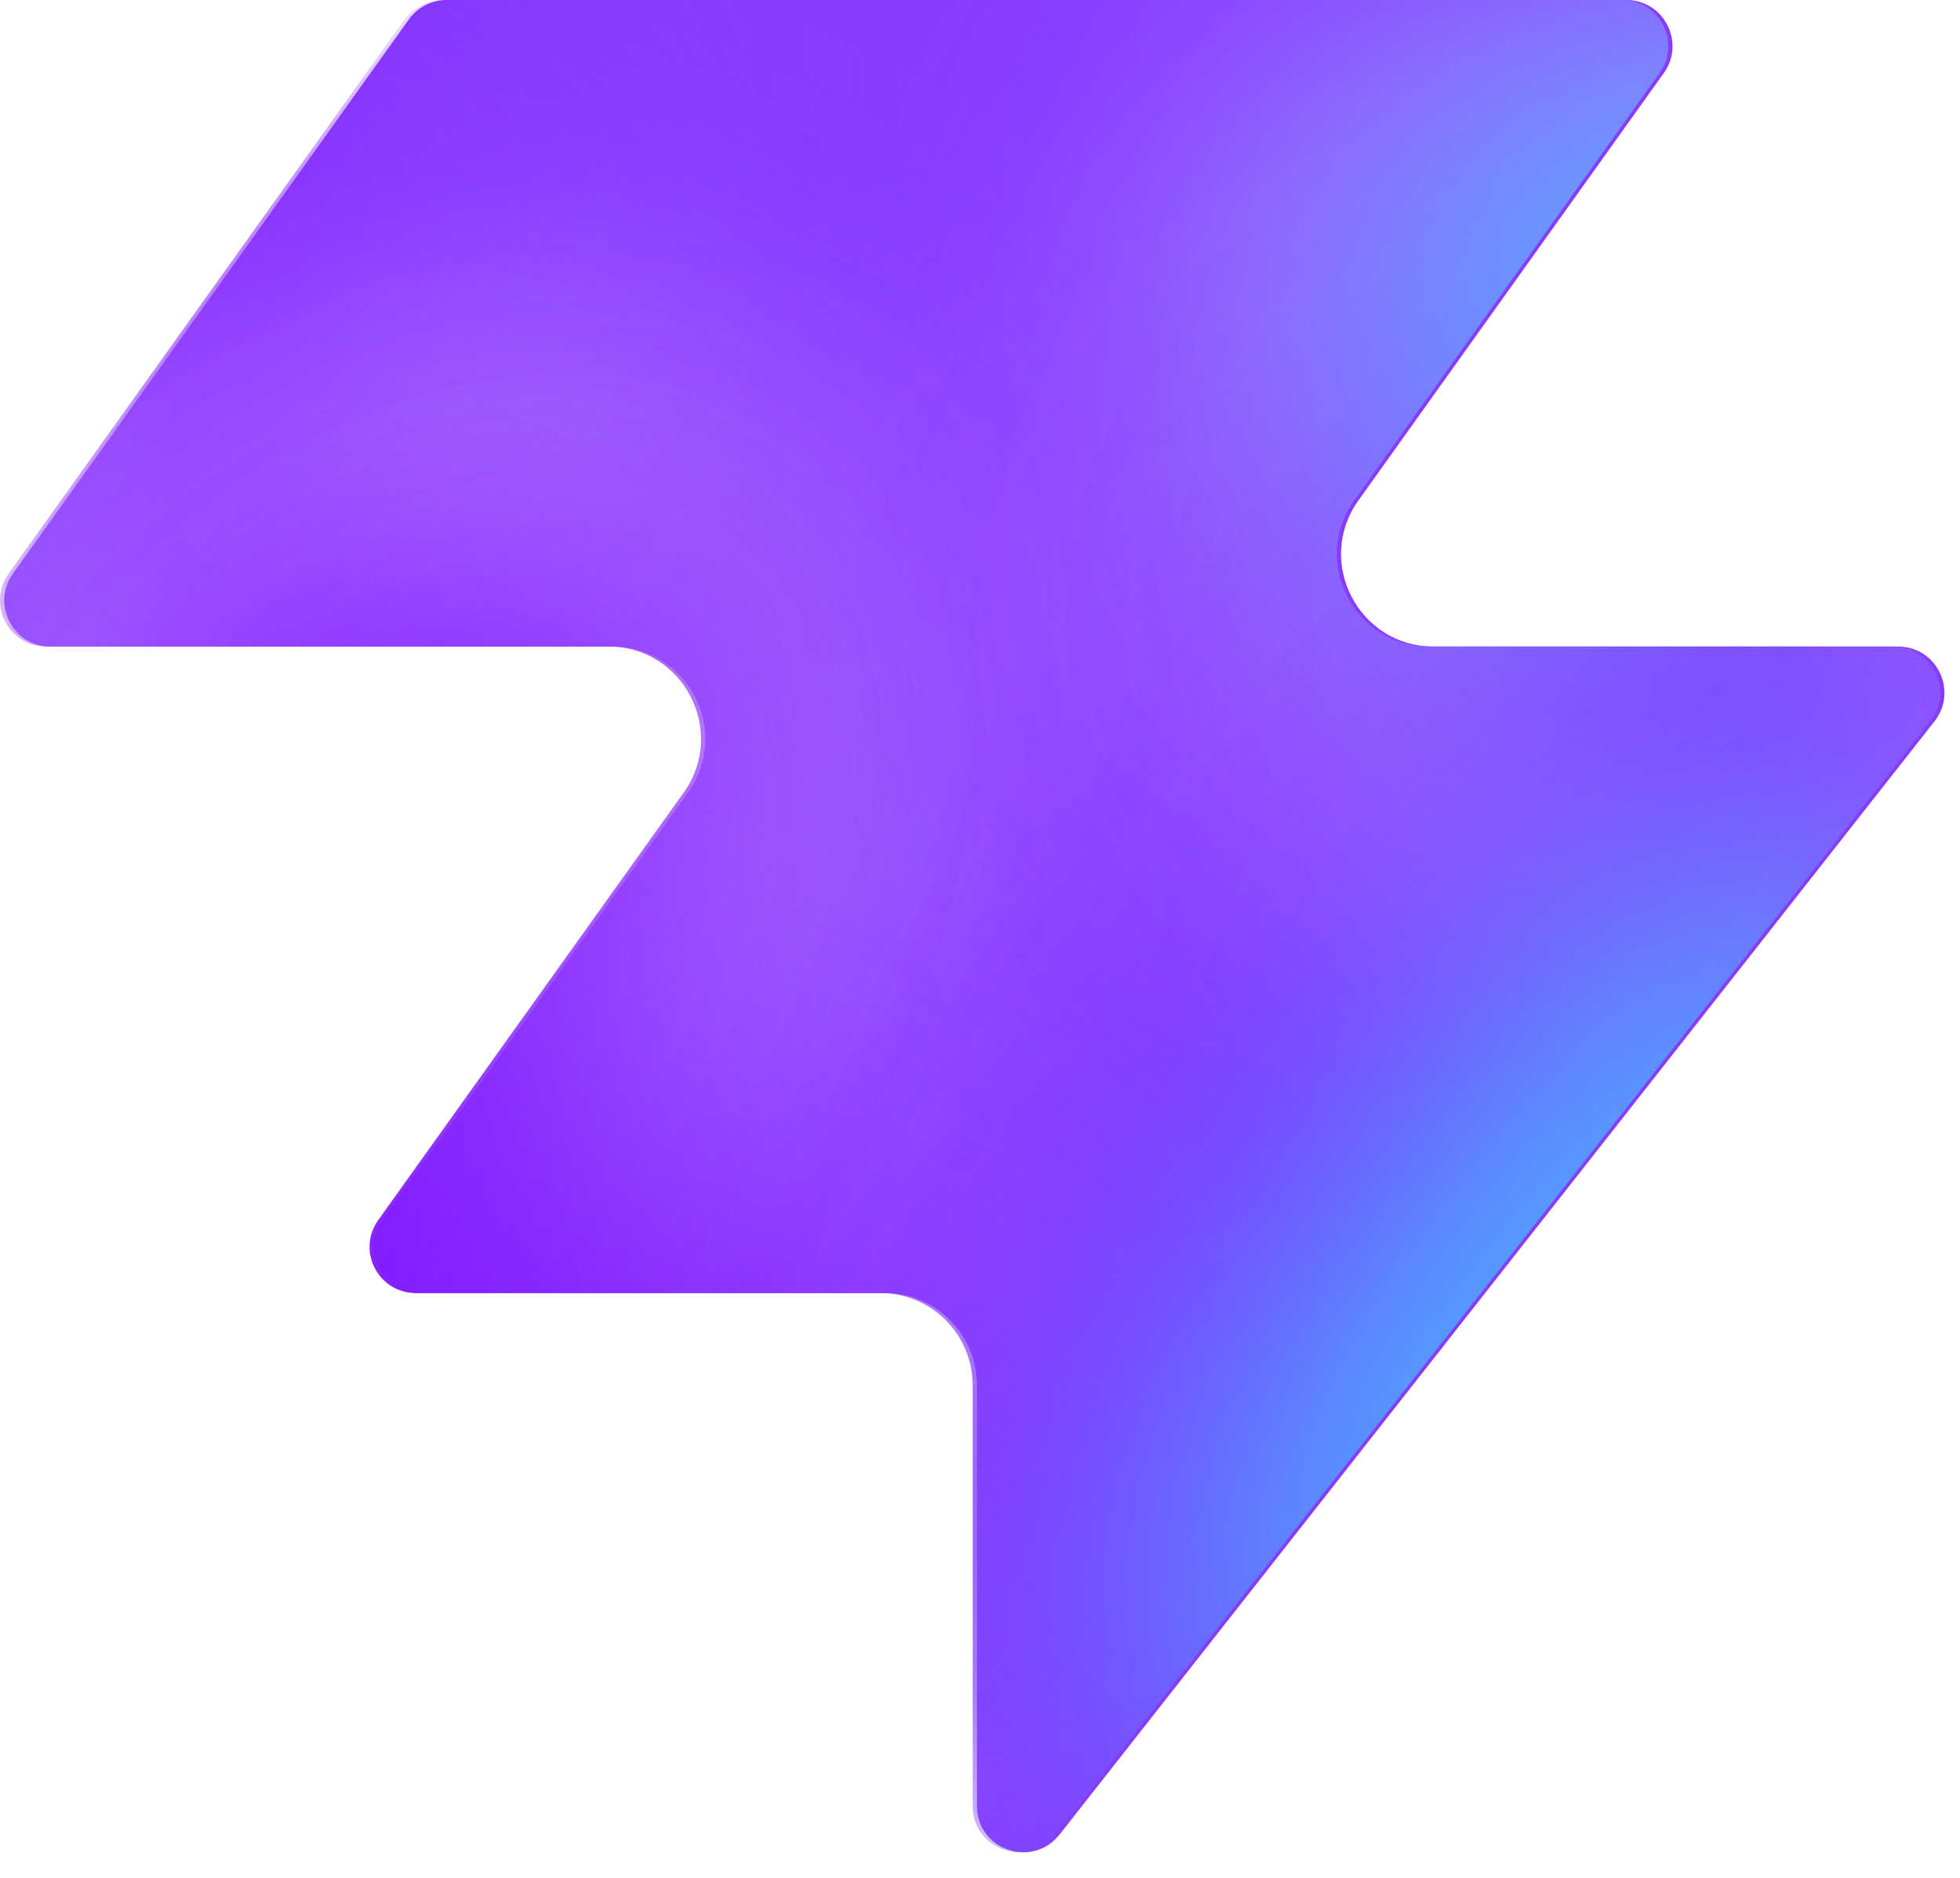
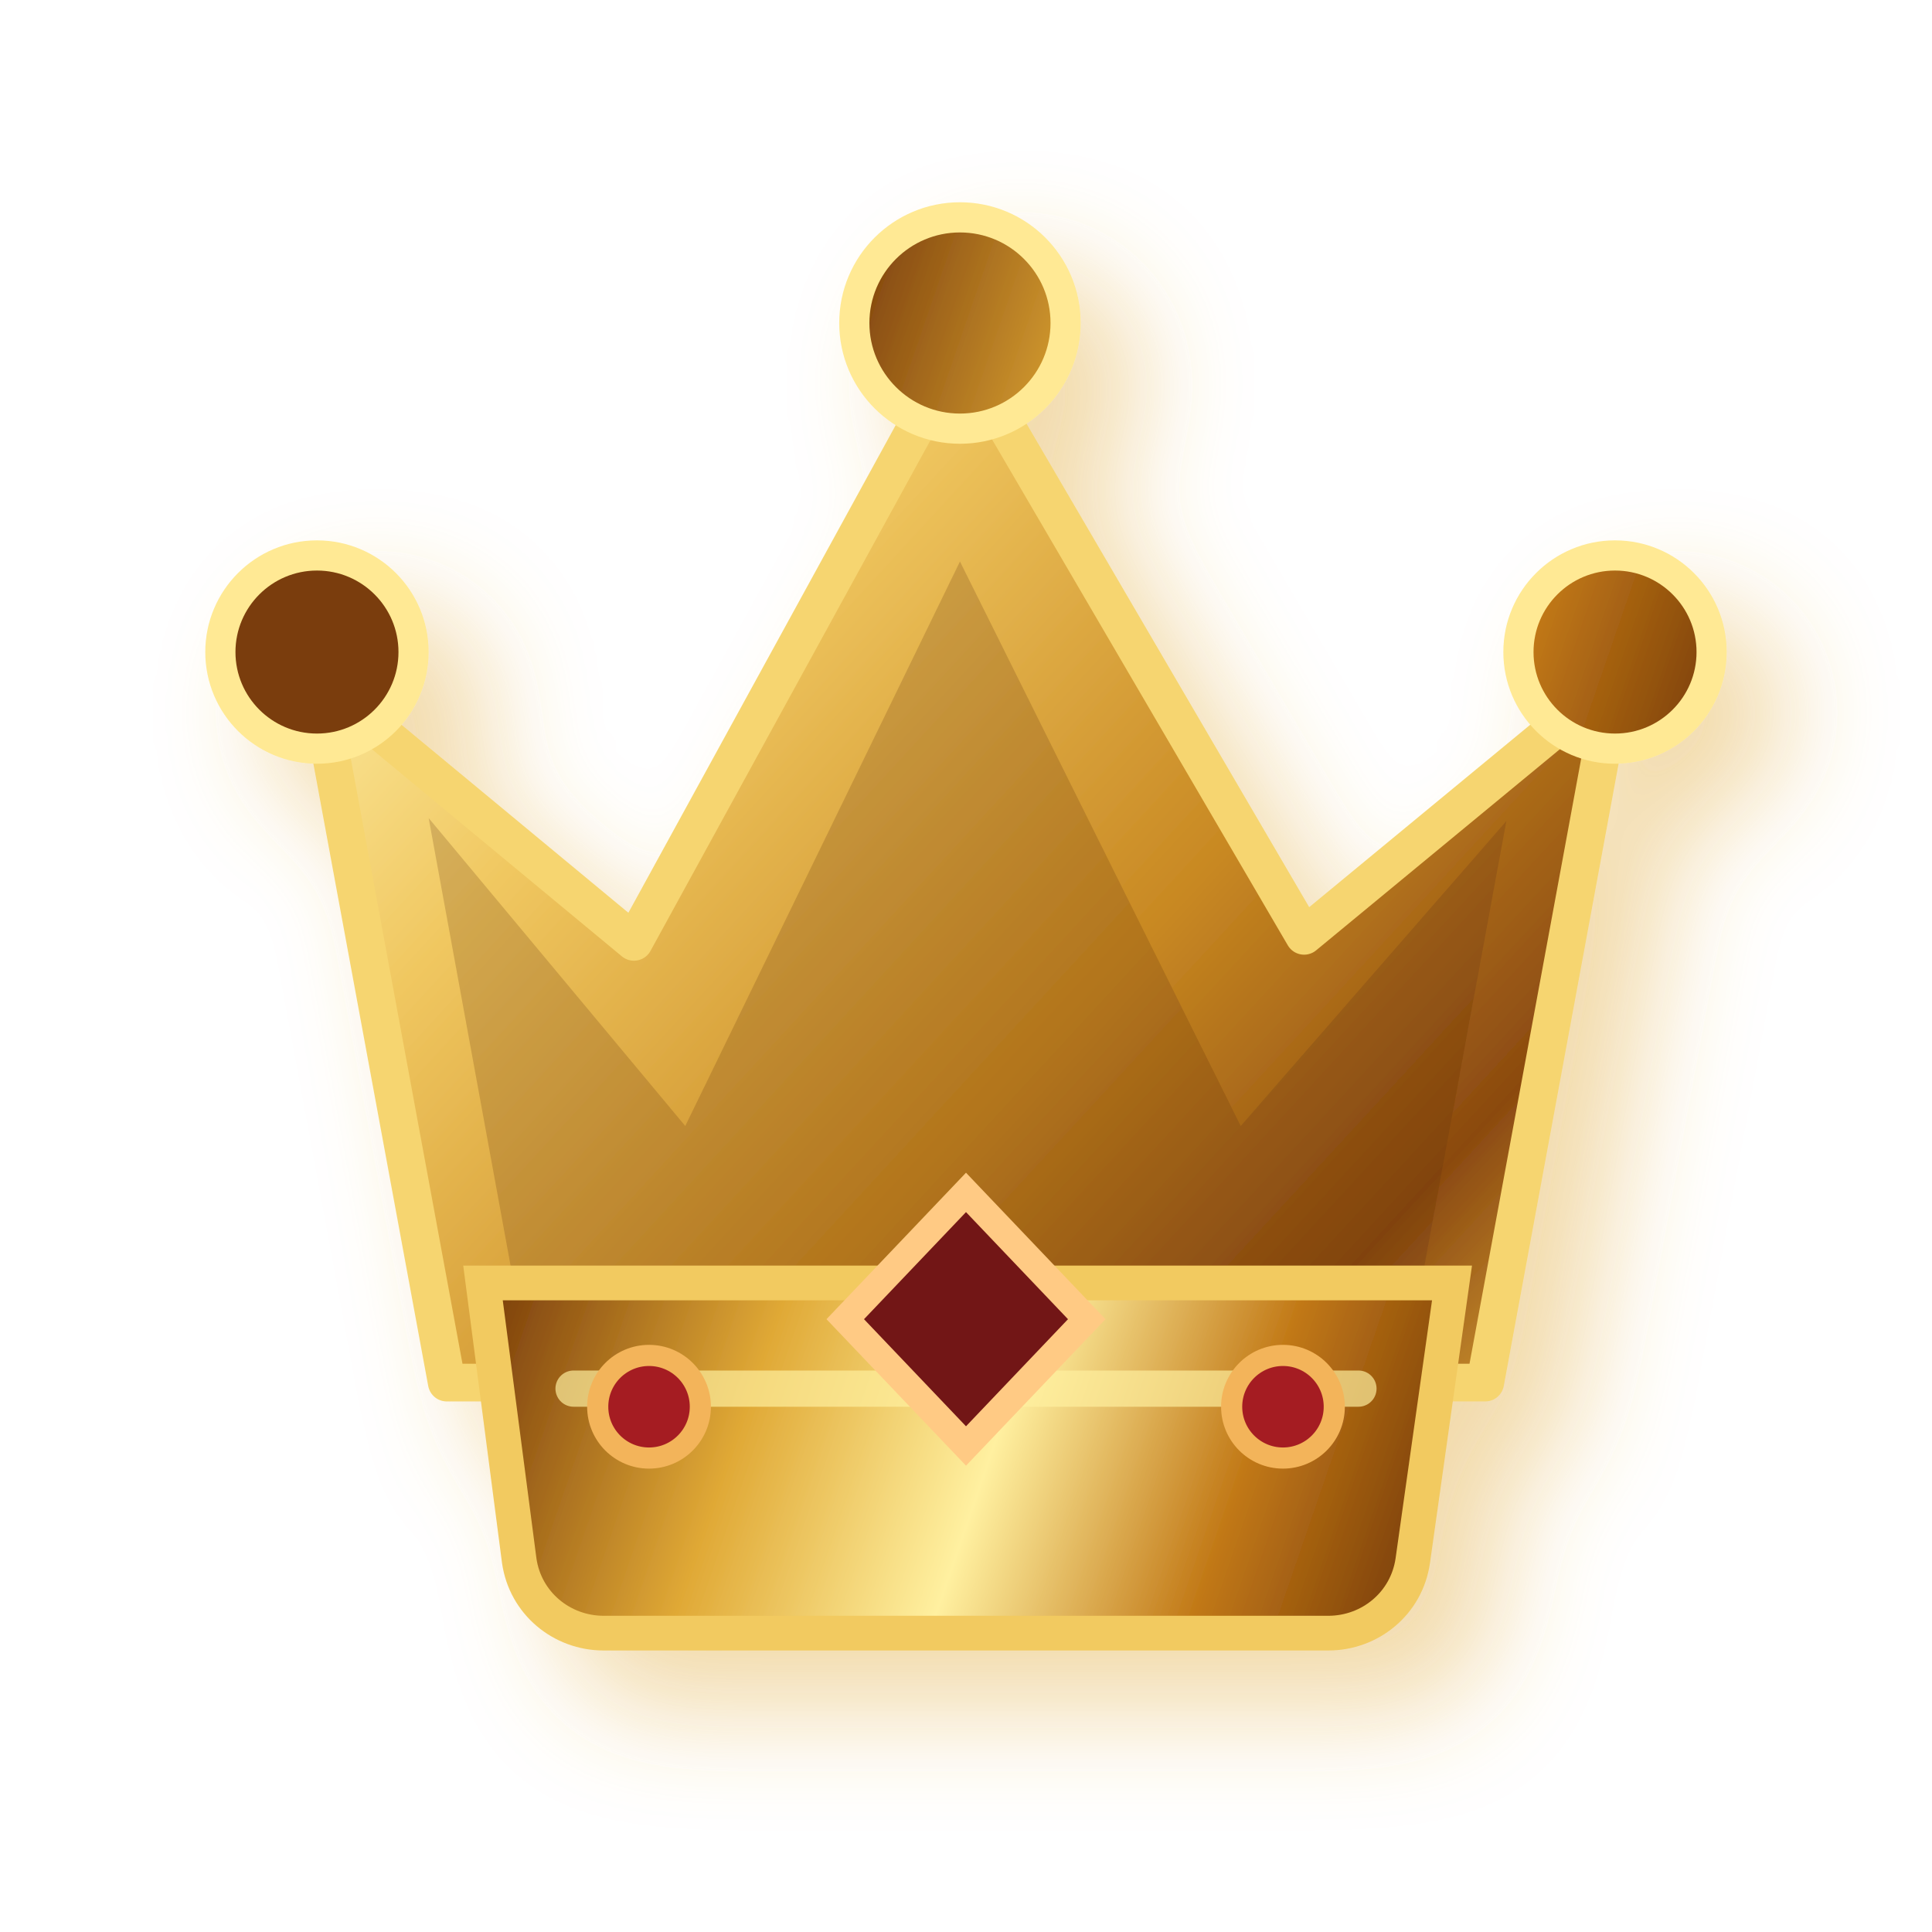
- <svg xmlns="http://www.w3.org/2000/svg" width="48" height="46" fill="none" viewBox="0 0 48 46">
-   <path fill="#863bff" d="M25.946 44.938c-.664.845-2.021.375-2.021-.698V33.937a2.26 2.26 0 0 0-2.262-2.262H10.287c-.92 0-1.456-1.04-.92-1.788l7.48-10.471c1.07-1.497 0-3.578-1.842-3.578H1.237c-.92 0-1.456-1.04-.92-1.788L10.013.474c.214-.297.556-.474.92-.474h28.894c.92 0 1.456 1.04.92 1.788l-7.48 10.471c-1.07 1.498 0 3.579 1.842 3.579h11.377c.943 0 1.473 1.088.89 1.83L25.947 44.94z" style="fill:#863bff;fill:color(display-p3 .525 .23 1);fill-opacity:1" />
-   <mask id="a" width="48" height="46" x="0" y="0" maskUnits="userSpaceOnUse" style="mask-type:alpha">
-     <path fill="#000" d="M25.842 44.938c-.664.844-2.021.375-2.021-.698V33.937a2.26 2.26 0 0 0-2.262-2.262H10.183c-.92 0-1.456-1.04-.92-1.788l7.48-10.471c1.07-1.498 0-3.579-1.842-3.579H1.133c-.92 0-1.456-1.04-.92-1.787L9.91.473c.214-.297.556-.474.92-.474h28.894c.92 0 1.456 1.04.92 1.788l-7.48 10.471c-1.07 1.498 0 3.578 1.842 3.578h11.377c.943 0 1.473 1.088.89 1.832L25.843 44.94z" style="fill:#000;fill-opacity:1" />
-   </mask>
-   <g mask="url(#a)">
-     <g filter="url(#b)">
-       <ellipse cx="5.508" cy="14.704" fill="#ede6ff" rx="5.508" ry="14.704" style="fill:#ede6ff;fill:color(display-p3 .927 .903 1);fill-opacity:1" transform="matrix(.00324 1 1 -.00324 -4.47 31.516)" />
-     </g>
-     <g filter="url(#c)">
-       <ellipse cx="10.399" cy="29.851" fill="#ede6ff" rx="10.399" ry="29.851" style="fill:#ede6ff;fill:color(display-p3 .927 .903 1);fill-opacity:1" transform="matrix(.00324 1 1 -.00324 -39.328 7.883)" />
-     </g>
-     <g filter="url(#d)">
-       <ellipse cx="5.508" cy="30.487" fill="#7e14ff" rx="5.508" ry="30.487" style="fill:#7e14ff;fill:color(display-p3 .492 .077 1);fill-opacity:1" transform="rotate(89.814 -25.913 -14.639)scale(1 -1)" />
-     </g>
-     <g filter="url(#e)">
-       <ellipse cx="5.508" cy="30.599" fill="#7e14ff" rx="5.508" ry="30.599" style="fill:#7e14ff;fill:color(display-p3 .492 .077 1);fill-opacity:1" transform="rotate(89.814 -32.644 -3.334)scale(1 -1)" />
-     </g>
-     <g filter="url(#f)">
-       <ellipse cx="5.508" cy="30.599" fill="#7e14ff" rx="5.508" ry="30.599" style="fill:#7e14ff;fill:color(display-p3 .492 .077 1);fill-opacity:1" transform="matrix(.00324 1 1 -.00324 -34.34 30.47)" />
-     </g>
-     <g filter="url(#g)">
-       <ellipse cx="14.072" cy="22.078" fill="#ede6ff" rx="14.072" ry="22.078" style="fill:#ede6ff;fill:color(display-p3 .927 .903 1);fill-opacity:1" transform="rotate(93.35 24.506 48.493)scale(-1 1)" />
-     </g>
-     <g filter="url(#h)">
-       <ellipse cx="3.47" cy="21.501" fill="#7e14ff" rx="3.47" ry="21.501" style="fill:#7e14ff;fill:color(display-p3 .492 .077 1);fill-opacity:1" transform="rotate(89.009 28.708 47.59)scale(-1 1)" />
-     </g>
-     <g filter="url(#i)">
-       <ellipse cx="3.47" cy="21.501" fill="#7e14ff" rx="3.47" ry="21.501" style="fill:#7e14ff;fill:color(display-p3 .492 .077 1);fill-opacity:1" transform="rotate(89.009 28.708 47.59)scale(-1 1)" />
-     </g>
-     <g filter="url(#j)">
-       <ellipse cx=".387" cy="8.972" fill="#7e14ff" rx="4.407" ry="29.108" style="fill:#7e14ff;fill:color(display-p3 .492 .077 1);fill-opacity:1" transform="rotate(39.51 .387 8.972)" />
-     </g>
-     <g filter="url(#k)">
-       <ellipse cx="47.523" cy="-6.092" fill="#7e14ff" rx="4.407" ry="29.108" style="fill:#7e14ff;fill:color(display-p3 .492 .077 1);fill-opacity:1" transform="rotate(37.892 47.523 -6.092)" />
-     </g>
-     <g filter="url(#l)">
-       <ellipse cx="41.412" cy="6.333" fill="#47bfff" rx="5.971" ry="9.665" style="fill:#47bfff;fill:color(display-p3 .28 .748 1);fill-opacity:1" transform="rotate(37.892 41.412 6.333)" />
-     </g>
-     <g filter="url(#m)">
-       <ellipse cx="-1.879" cy="38.332" fill="#7e14ff" rx="4.407" ry="29.108" style="fill:#7e14ff;fill:color(display-p3 .492 .077 1);fill-opacity:1" transform="rotate(37.892 -1.88 38.332)" />
-     </g>
-     <g filter="url(#n)">
-       <ellipse cx="-1.879" cy="38.332" fill="#7e14ff" rx="4.407" ry="29.108" style="fill:#7e14ff;fill:color(display-p3 .492 .077 1);fill-opacity:1" transform="rotate(37.892 -1.88 38.332)" />
-     </g>
-     <g filter="url(#o)">
-       <ellipse cx="35.651" cy="29.907" fill="#7e14ff" rx="4.407" ry="29.108" style="fill:#7e14ff;fill:color(display-p3 .492 .077 1);fill-opacity:1" transform="rotate(37.892 35.651 29.907)" />
-     </g>
-     <g filter="url(#p)">
-       <ellipse cx="38.418" cy="32.4" fill="#47bfff" rx="5.971" ry="15.297" style="fill:#47bfff;fill:color(display-p3 .28 .748 1);fill-opacity:1" transform="rotate(37.892 38.418 32.4)" />
-     </g>
-   </g>
+ <svg xmlns="http://www.w3.org/2000/svg" viewBox="0 0 64 64" fill="none">
  <defs>
-     <filter id="b" width="60.045" height="41.654" x="-19.77" y="16.149" color-interpolation-filters="sRGB" filterUnits="userSpaceOnUse">
-       <feFlood flood-opacity="0" result="BackgroundImageFix" />
-       <feBlend in="SourceGraphic" in2="BackgroundImageFix" result="shape" />
-       <feGaussianBlur result="effect1_foregroundBlur_2002_17158" stdDeviation="7.659" />
-     </filter>
-     <filter id="c" width="90.34" height="51.437" x="-54.613" y="-7.533" color-interpolation-filters="sRGB" filterUnits="userSpaceOnUse">
-       <feFlood flood-opacity="0" result="BackgroundImageFix" />
-       <feBlend in="SourceGraphic" in2="BackgroundImageFix" result="shape" />
-       <feGaussianBlur result="effect1_foregroundBlur_2002_17158" stdDeviation="7.659" />
-     </filter>
-     <filter id="d" width="79.355" height="29.4" x="-49.64" y="2.03" color-interpolation-filters="sRGB" filterUnits="userSpaceOnUse">
-       <feFlood flood-opacity="0" result="BackgroundImageFix" />
-       <feBlend in="SourceGraphic" in2="BackgroundImageFix" result="shape" />
-       <feGaussianBlur result="effect1_foregroundBlur_2002_17158" stdDeviation="4.596" />
-     </filter>
-     <filter id="e" width="79.579" height="29.4" x="-45.045" y="20.029" color-interpolation-filters="sRGB" filterUnits="userSpaceOnUse">
-       <feFlood flood-opacity="0" result="BackgroundImageFix" />
-       <feBlend in="SourceGraphic" in2="BackgroundImageFix" result="shape" />
-       <feGaussianBlur result="effect1_foregroundBlur_2002_17158" stdDeviation="4.596" />
-     </filter>
-     <filter id="f" width="79.579" height="29.4" x="-43.513" y="21.178" color-interpolation-filters="sRGB" filterUnits="userSpaceOnUse">
-       <feFlood flood-opacity="0" result="BackgroundImageFix" />
-       <feBlend in="SourceGraphic" in2="BackgroundImageFix" result="shape" />
-       <feGaussianBlur result="effect1_foregroundBlur_2002_17158" stdDeviation="4.596" />
-     </filter>
-     <filter id="g" width="74.749" height="58.852" x="15.756" y="-17.901" color-interpolation-filters="sRGB" filterUnits="userSpaceOnUse">
-       <feFlood flood-opacity="0" result="BackgroundImageFix" />
-       <feBlend in="SourceGraphic" in2="BackgroundImageFix" result="shape" />
-       <feGaussianBlur result="effect1_foregroundBlur_2002_17158" stdDeviation="7.659" />
-     </filter>
-     <filter id="h" width="61.377" height="25.362" x="23.548" y="2.284" color-interpolation-filters="sRGB" filterUnits="userSpaceOnUse">
-       <feFlood flood-opacity="0" result="BackgroundImageFix" />
-       <feBlend in="SourceGraphic" in2="BackgroundImageFix" result="shape" />
-       <feGaussianBlur result="effect1_foregroundBlur_2002_17158" stdDeviation="4.596" />
-     </filter>
-     <filter id="i" width="61.377" height="25.362" x="23.548" y="2.284" color-interpolation-filters="sRGB" filterUnits="userSpaceOnUse">
-       <feFlood flood-opacity="0" result="BackgroundImageFix" />
-       <feBlend in="SourceGraphic" in2="BackgroundImageFix" result="shape" />
-       <feGaussianBlur result="effect1_foregroundBlur_2002_17158" stdDeviation="4.596" />
-     </filter>
-     <filter id="j" width="56.045" height="63.649" x="-27.636" y="-22.853" color-interpolation-filters="sRGB" filterUnits="userSpaceOnUse">
-       <feFlood flood-opacity="0" result="BackgroundImageFix" />
-       <feBlend in="SourceGraphic" in2="BackgroundImageFix" result="shape" />
-       <feGaussianBlur result="effect1_foregroundBlur_2002_17158" stdDeviation="4.596" />
-     </filter>
-     <filter id="k" width="54.814" height="64.646" x="20.116" y="-38.415" color-interpolation-filters="sRGB" filterUnits="userSpaceOnUse">
-       <feFlood flood-opacity="0" result="BackgroundImageFix" />
-       <feBlend in="SourceGraphic" in2="BackgroundImageFix" result="shape" />
-       <feGaussianBlur result="effect1_foregroundBlur_2002_17158" stdDeviation="4.596" />
-     </filter>
-     <filter id="l" width="33.541" height="35.313" x="24.641" y="-11.323" color-interpolation-filters="sRGB" filterUnits="userSpaceOnUse">
-       <feFlood flood-opacity="0" result="BackgroundImageFix" />
-       <feBlend in="SourceGraphic" in2="BackgroundImageFix" result="shape" />
-       <feGaussianBlur result="effect1_foregroundBlur_2002_17158" stdDeviation="4.596" />
-     </filter>
-     <filter id="m" width="54.814" height="64.646" x="-29.286" y="6.009" color-interpolation-filters="sRGB" filterUnits="userSpaceOnUse">
-       <feFlood flood-opacity="0" result="BackgroundImageFix" />
-       <feBlend in="SourceGraphic" in2="BackgroundImageFix" result="shape" />
-       <feGaussianBlur result="effect1_foregroundBlur_2002_17158" stdDeviation="4.596" />
-     </filter>
-     <filter id="n" width="54.814" height="64.646" x="-29.286" y="6.009" color-interpolation-filters="sRGB" filterUnits="userSpaceOnUse">
-       <feFlood flood-opacity="0" result="BackgroundImageFix" />
-       <feBlend in="SourceGraphic" in2="BackgroundImageFix" result="shape" />
-       <feGaussianBlur result="effect1_foregroundBlur_2002_17158" stdDeviation="4.596" />
-     </filter>
-     <filter id="o" width="54.814" height="64.646" x="8.244" y="-2.416" color-interpolation-filters="sRGB" filterUnits="userSpaceOnUse">
-       <feFlood flood-opacity="0" result="BackgroundImageFix" />
-       <feBlend in="SourceGraphic" in2="BackgroundImageFix" result="shape" />
-       <feGaussianBlur result="effect1_foregroundBlur_2002_17158" stdDeviation="4.596" />
-     </filter>
-     <filter id="p" width="39.409" height="43.623" x="18.713" y="10.588" color-interpolation-filters="sRGB" filterUnits="userSpaceOnUse">
-       <feFlood flood-opacity="0" result="BackgroundImageFix" />
-       <feBlend in="SourceGraphic" in2="BackgroundImageFix" result="shape" />
-       <feGaussianBlur result="effect1_foregroundBlur_2002_17158" stdDeviation="4.596" />
+     <linearGradient id="gold" x1="13" y1="14" x2="51" y2="49" gradientUnits="userSpaceOnUse">
+       <stop stop-color="#FFF3AE" />
+       <stop offset=".25" stop-color="#F0C760" />
+       <stop offset=".58" stop-color="#C88822" />
+       <stop offset=".82" stop-color="#8B4A10" />
+       <stop offset="1" stop-color="#E3AD3E" />
+     </linearGradient>
+     <linearGradient id="band" x1="16" y1="43" x2="48" y2="54" gradientUnits="userSpaceOnUse">
+       <stop stop-color="#7A3D0A" />
+       <stop offset=".28" stop-color="#E0A936" />
+       <stop offset=".52" stop-color="#FFF0A0" />
+       <stop offset=".76" stop-color="#C17816" />
+       <stop offset="1" stop-color="#6B3208" />
+     </linearGradient>
+     <radialGradient id="jewel" cx="0" cy="0" r="1" gradientTransform="translate(30 43) rotate(35) scale(8)">
+       <stop stop-color="#FFB082" />
+       <stop offset=".35" stop-color="#D43B2F" />
+       <stop offset="1" stop-color="#721616" />
+     </radialGradient>
+     <filter id="glow" x="-18" y="-18" width="100" height="100" color-interpolation-filters="sRGB" filterUnits="userSpaceOnUse">
+       <feDropShadow dy="4" stdDeviation="3" flood-color="#050506" flood-opacity=".8" />
+       <feDropShadow stdDeviation="1.8" flood-color="#E0A936" flood-opacity=".42" />
    </filter>
  </defs>
+   <g filter="url(#glow)">
+     <path d="M10.5 22.5 21 31.2 31.8 11.5 43.2 31 53.5 22.5 49.2 45.8H14.8L10.5 22.5Z" fill="url(#gold)" stroke="#F6D570" stroke-width="1.25" stroke-linejoin="round" />
+     <path d="m14.2 27.1 8.5 10.2 9.1-18.7 9.3 18.7 8.8-10.1-2.8 15.2H17l-2.8-15.3Z" fill="#5A2808" fill-opacity=".2" />
+     <path d="M16 42.5h32.1l-1.3 9.2c-.2 1.4-1.4 2.4-2.8 2.4H20c-1.4 0-2.6-1-2.8-2.4L16 42.5Z" fill="url(#band)" stroke="#F2CA60" stroke-width="1.15" />
+     <path d="M19 46h26" stroke="#FFF0A0" stroke-width="1.2" stroke-linecap="round" opacity=".68" />
+     <circle cx="10.5" cy="21.6" r="3.2" fill="url(#band)" stroke="#FFE994" />
+     <circle cx="31.8" cy="10.7" r="3.5" fill="url(#band)" stroke="#FFE994" />
+     <circle cx="53.5" cy="21.6" r="3.2" fill="url(#band)" stroke="#FFE994" />
+     <path d="m32 39.5 4 4.2-4 4.2-4-4.2 4-4.2Z" fill="url(#jewel)" stroke="#FFCA84" stroke-width=".9" />
+     <circle cx="21.5" cy="46.6" r="1.7" fill="#A51F22" stroke="#F3B45A" stroke-width=".7" />
+     <circle cx="42.5" cy="46.6" r="1.7" fill="#A51F22" stroke="#F3B45A" stroke-width=".7" />
+   </g>
</svg>
